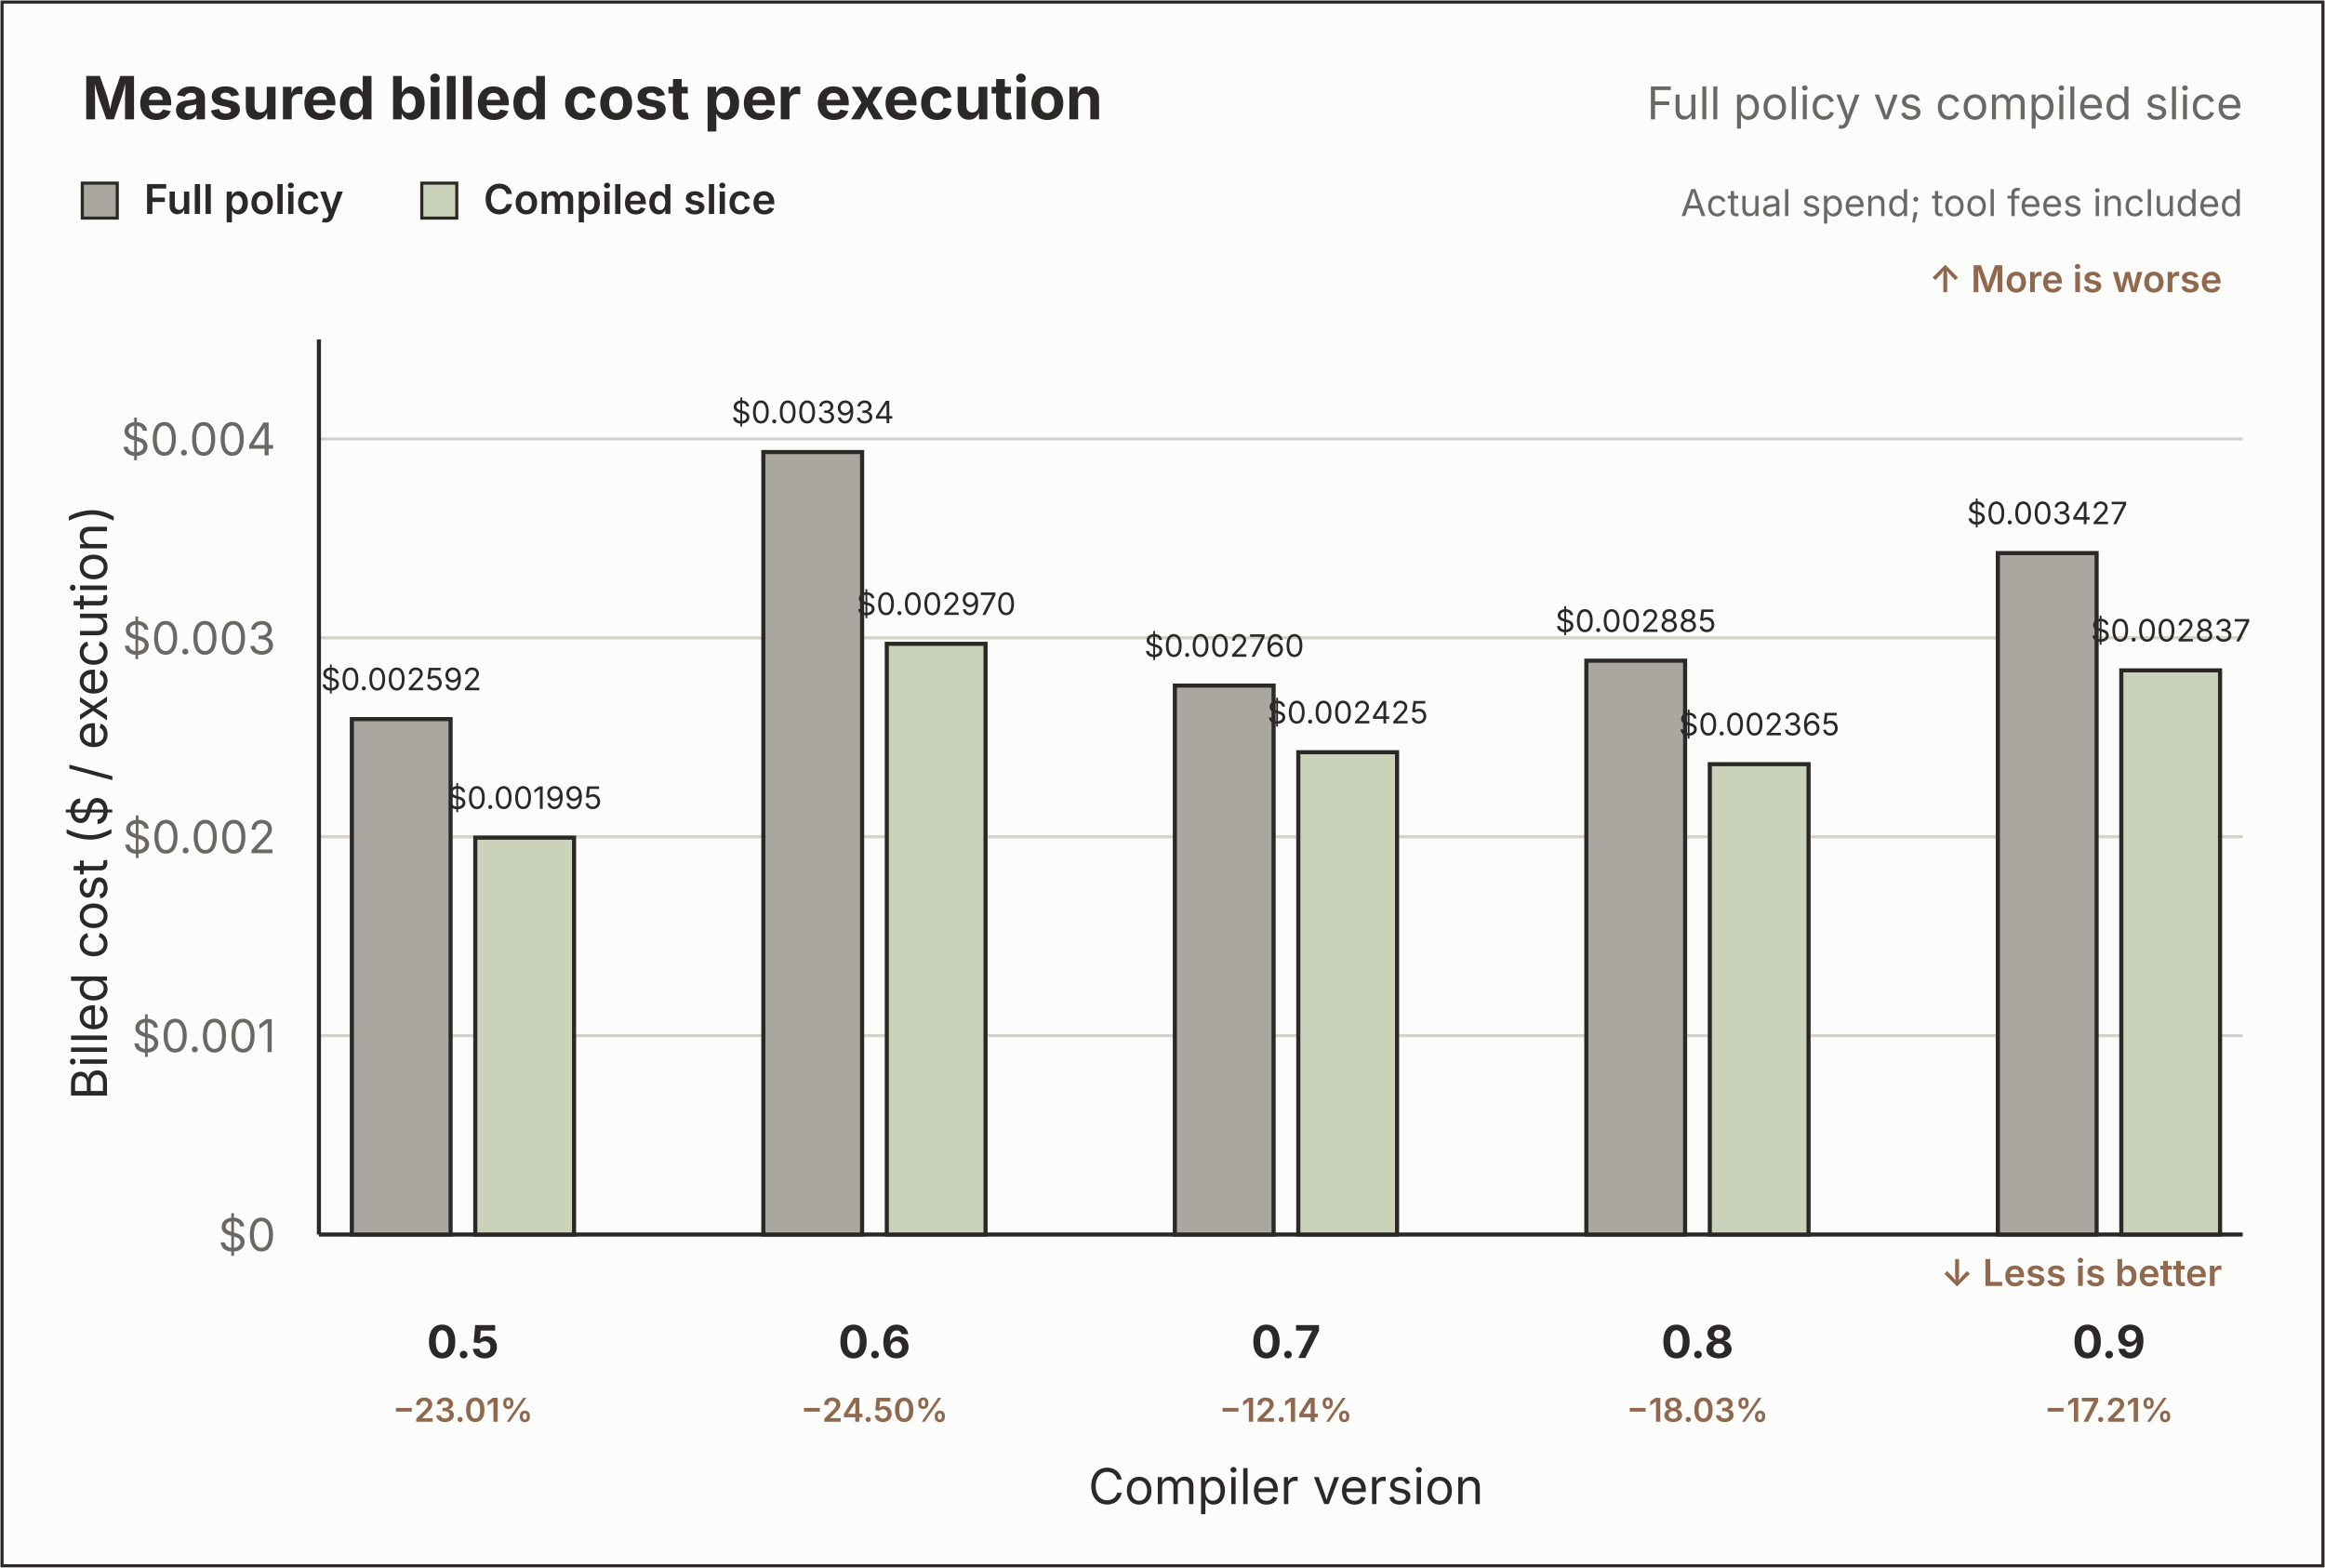
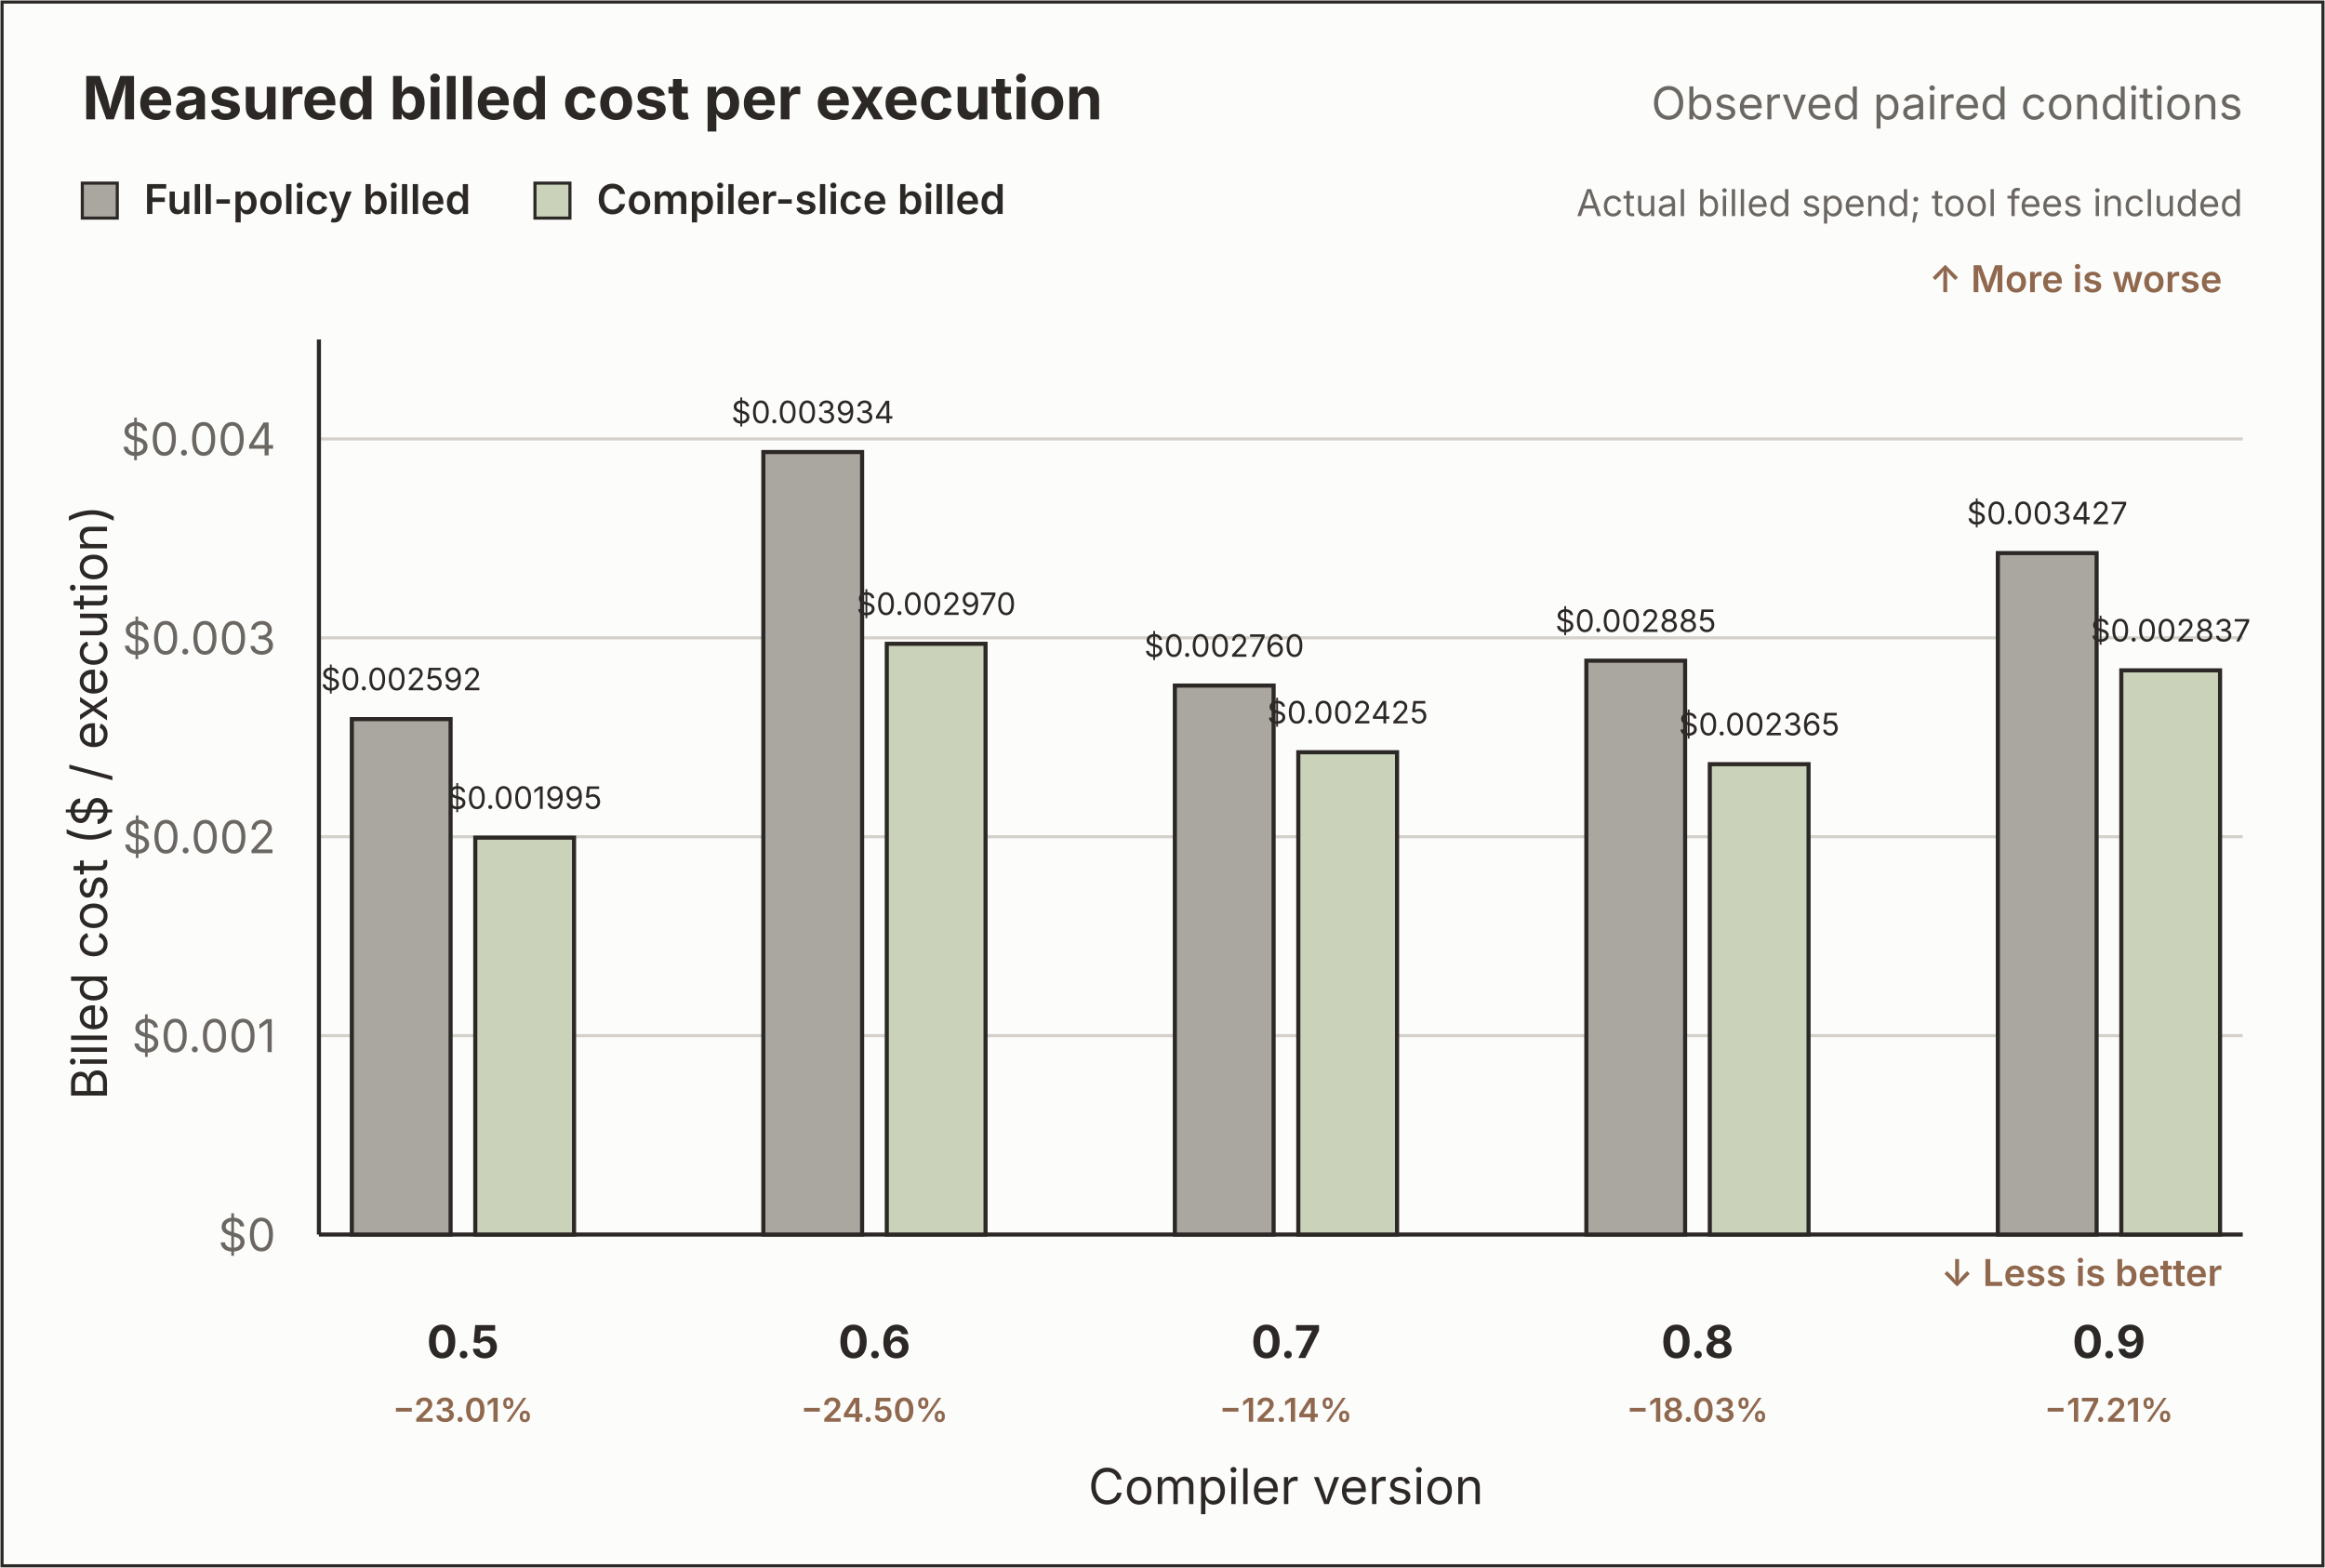
<svg xmlns="http://www.w3.org/2000/svg" width="1130" height="762" viewBox="0 0 1130 762" role="img" aria-labelledby="title description">
  <rect width="1130" height="762" fill="#fcfcfb" />
  <g font-family="-apple-system, BlinkMacSystemFont, 'Segoe UI', sans-serif" fill="#2c2826">
    <rect x="1" y="1" width="1128" height="760" fill="none" stroke="#2c2826" stroke-width="1.5" />
    <text x="40" y="58" font-size="29" font-weight="650">Measured billed cost per execution</text>
-     <text x="1090" y="58" text-anchor="end" fill="#6b6763" font-size="22">Full policy vs compiled slice</text>
-     <text x="1090" y="105" text-anchor="end" fill="#6b6763" font-size="18">Actual spend; tool fees included</text>
+     <text x="1090" y="58" text-anchor="end" fill="#6b6763" font-size="22">Observed paired conditions</text>
+     <text x="1090" y="105" text-anchor="end" fill="#6b6763" font-size="18">Actual billed spend; tool fees included</text>
    <rect x="40" y="89" width="17" height="17" fill="#aaa6a0" stroke="#2c2826" stroke-width="1.5" />
-     <text x="70" y="104" font-size="20" font-weight="600">Full policy</text>
-     <rect x="205" y="89" width="17" height="17" fill="#cad2b9" stroke="#2c2826" stroke-width="1.5" />
-     <text x="235" y="104" font-size="20" font-weight="600">Compiled slice</text>
+     <text x="70" y="104" font-size="20" font-weight="600">Full-policy billed</text>
+     <rect x="260" y="89" width="17" height="17" fill="#cad2b9" stroke="#2c2826" stroke-width="1.5" />
+     <text x="290" y="104" font-size="20" font-weight="600">Compiler-slice billed</text>
    <text x="1080" y="142" text-anchor="end" fill="#8f684e" font-size="18" font-weight="600">↑ More is worse</text>
    <text x="1080" y="625" text-anchor="end" fill="#8f684e" font-size="18" font-weight="600">↓ Less is better</text>
    <line x1="155" y1="213.333" x2="1090" y2="213.333" stroke="#d4d1cb" stroke-width="1.5" />
    <text x="134" y="221.333" text-anchor="end" fill="#6b6763" font-size="22">$0.004</text>
    <line x1="155" y1="310" x2="1090" y2="310" stroke="#d4d1cb" stroke-width="1.5" />
    <text x="134" y="318" text-anchor="end" fill="#6b6763" font-size="22">$0.003</text>
    <line x1="155" y1="406.667" x2="1090" y2="406.667" stroke="#d4d1cb" stroke-width="1.5" />
    <text x="134" y="414.667" text-anchor="end" fill="#6b6763" font-size="22">$0.002</text>
    <line x1="155" y1="503.333" x2="1090" y2="503.333" stroke="#d4d1cb" stroke-width="1.5" />
    <text x="134" y="511.333" text-anchor="end" fill="#6b6763" font-size="22">$0.001</text>
    <line x1="155" y1="600" x2="1090" y2="600" stroke="#d4d1cb" stroke-width="1.5" />
    <text x="134" y="608" text-anchor="end" fill="#6b6763" font-size="22">$0</text>
    <line x1="155" y1="165" x2="155" y2="600" stroke="#2c2826" stroke-width="2" />
    <line x1="155" y1="600" x2="1090" y2="600" stroke="#2c2826" stroke-width="2" />
    <text x="625" y="731" text-anchor="middle" font-size="24">Compiler version</text>
    <text x="52" y="390" text-anchor="middle" font-size="24" transform="rotate(-90 52 390)">Billed cost ($ / execution)</text>
    <rect x="171" y="349.5" width="48" height="250.5" fill="#aaa6a0" stroke="#2c2826" stroke-width="2" />
    <text x="195" y="335.467" text-anchor="middle" font-size="15">$0.002592</text>
    <rect x="231" y="407.1" width="48" height="192.9" fill="#cad2b9" stroke="#2c2826" stroke-width="2" />
    <text x="255" y="393.109" text-anchor="middle" font-size="15">$0.001995</text>
    <text x="225" y="660" text-anchor="middle" font-size="22" font-weight="650">0.5</text>
    <text x="225" y="691" text-anchor="middle" fill="#8f684e" font-size="16" font-weight="600">−23.01%</text>
    <rect x="371" y="219.7" width="48" height="380.3" fill="#aaa6a0" stroke="#2c2826" stroke-width="2" />
    <text x="395" y="205.682" text-anchor="middle" font-size="15">$0.003934</text>
    <rect x="431" y="312.9" width="48" height="287.1" fill="#cad2b9" stroke="#2c2826" stroke-width="2" />
    <text x="455" y="298.876" text-anchor="middle" font-size="15">$0.002970</text>
    <text x="425" y="660" text-anchor="middle" font-size="22" font-weight="650">0.6</text>
    <text x="425" y="691" text-anchor="middle" fill="#8f684e" font-size="16" font-weight="600">−24.50%</text>
    <rect x="571" y="333.2" width="48" height="266.8" fill="#aaa6a0" stroke="#2c2826" stroke-width="2" />
    <text x="595" y="319.196" text-anchor="middle" font-size="15">$0.002760</text>
    <rect x="631" y="365.6" width="48" height="234.4" fill="#cad2b9" stroke="#2c2826" stroke-width="2" />
    <text x="655" y="351.598" text-anchor="middle" font-size="15">$0.002425</text>
    <text x="625" y="660" text-anchor="middle" font-size="22" font-weight="650">0.7</text>
    <text x="625" y="691" text-anchor="middle" fill="#8f684e" font-size="16" font-weight="600">−12.14%</text>
    <rect x="771" y="321.1" width="48" height="278.9" fill="#aaa6a0" stroke="#2c2826" stroke-width="2" />
    <text x="795" y="307.118" text-anchor="middle" font-size="15">$0.002885</text>
    <rect x="831" y="371.4" width="48" height="228.6" fill="#cad2b9" stroke="#2c2826" stroke-width="2" />
    <text x="855" y="357.387" text-anchor="middle" font-size="15">$0.002365</text>
    <text x="825" y="660" text-anchor="middle" font-size="22" font-weight="650">0.8</text>
    <text x="825" y="691" text-anchor="middle" fill="#8f684e" font-size="16" font-weight="600">−18.03%</text>
    <rect x="971" y="268.8" width="48" height="331.2" fill="#aaa6a0" stroke="#2c2826" stroke-width="2" />
    <text x="995" y="254.761" text-anchor="middle" font-size="15">$0.003427</text>
    <rect x="1031" y="325.8" width="48" height="274.2" fill="#cad2b9" stroke="#2c2826" stroke-width="2" />
    <text x="1055" y="311.772" text-anchor="middle" font-size="15">$0.002837</text>
    <text x="1025" y="660" text-anchor="middle" font-size="22" font-weight="650">0.9</text>
    <text x="1025" y="691" text-anchor="middle" fill="#8f684e" font-size="16" font-weight="600">−17.21%</text>
  </g>
</svg>
